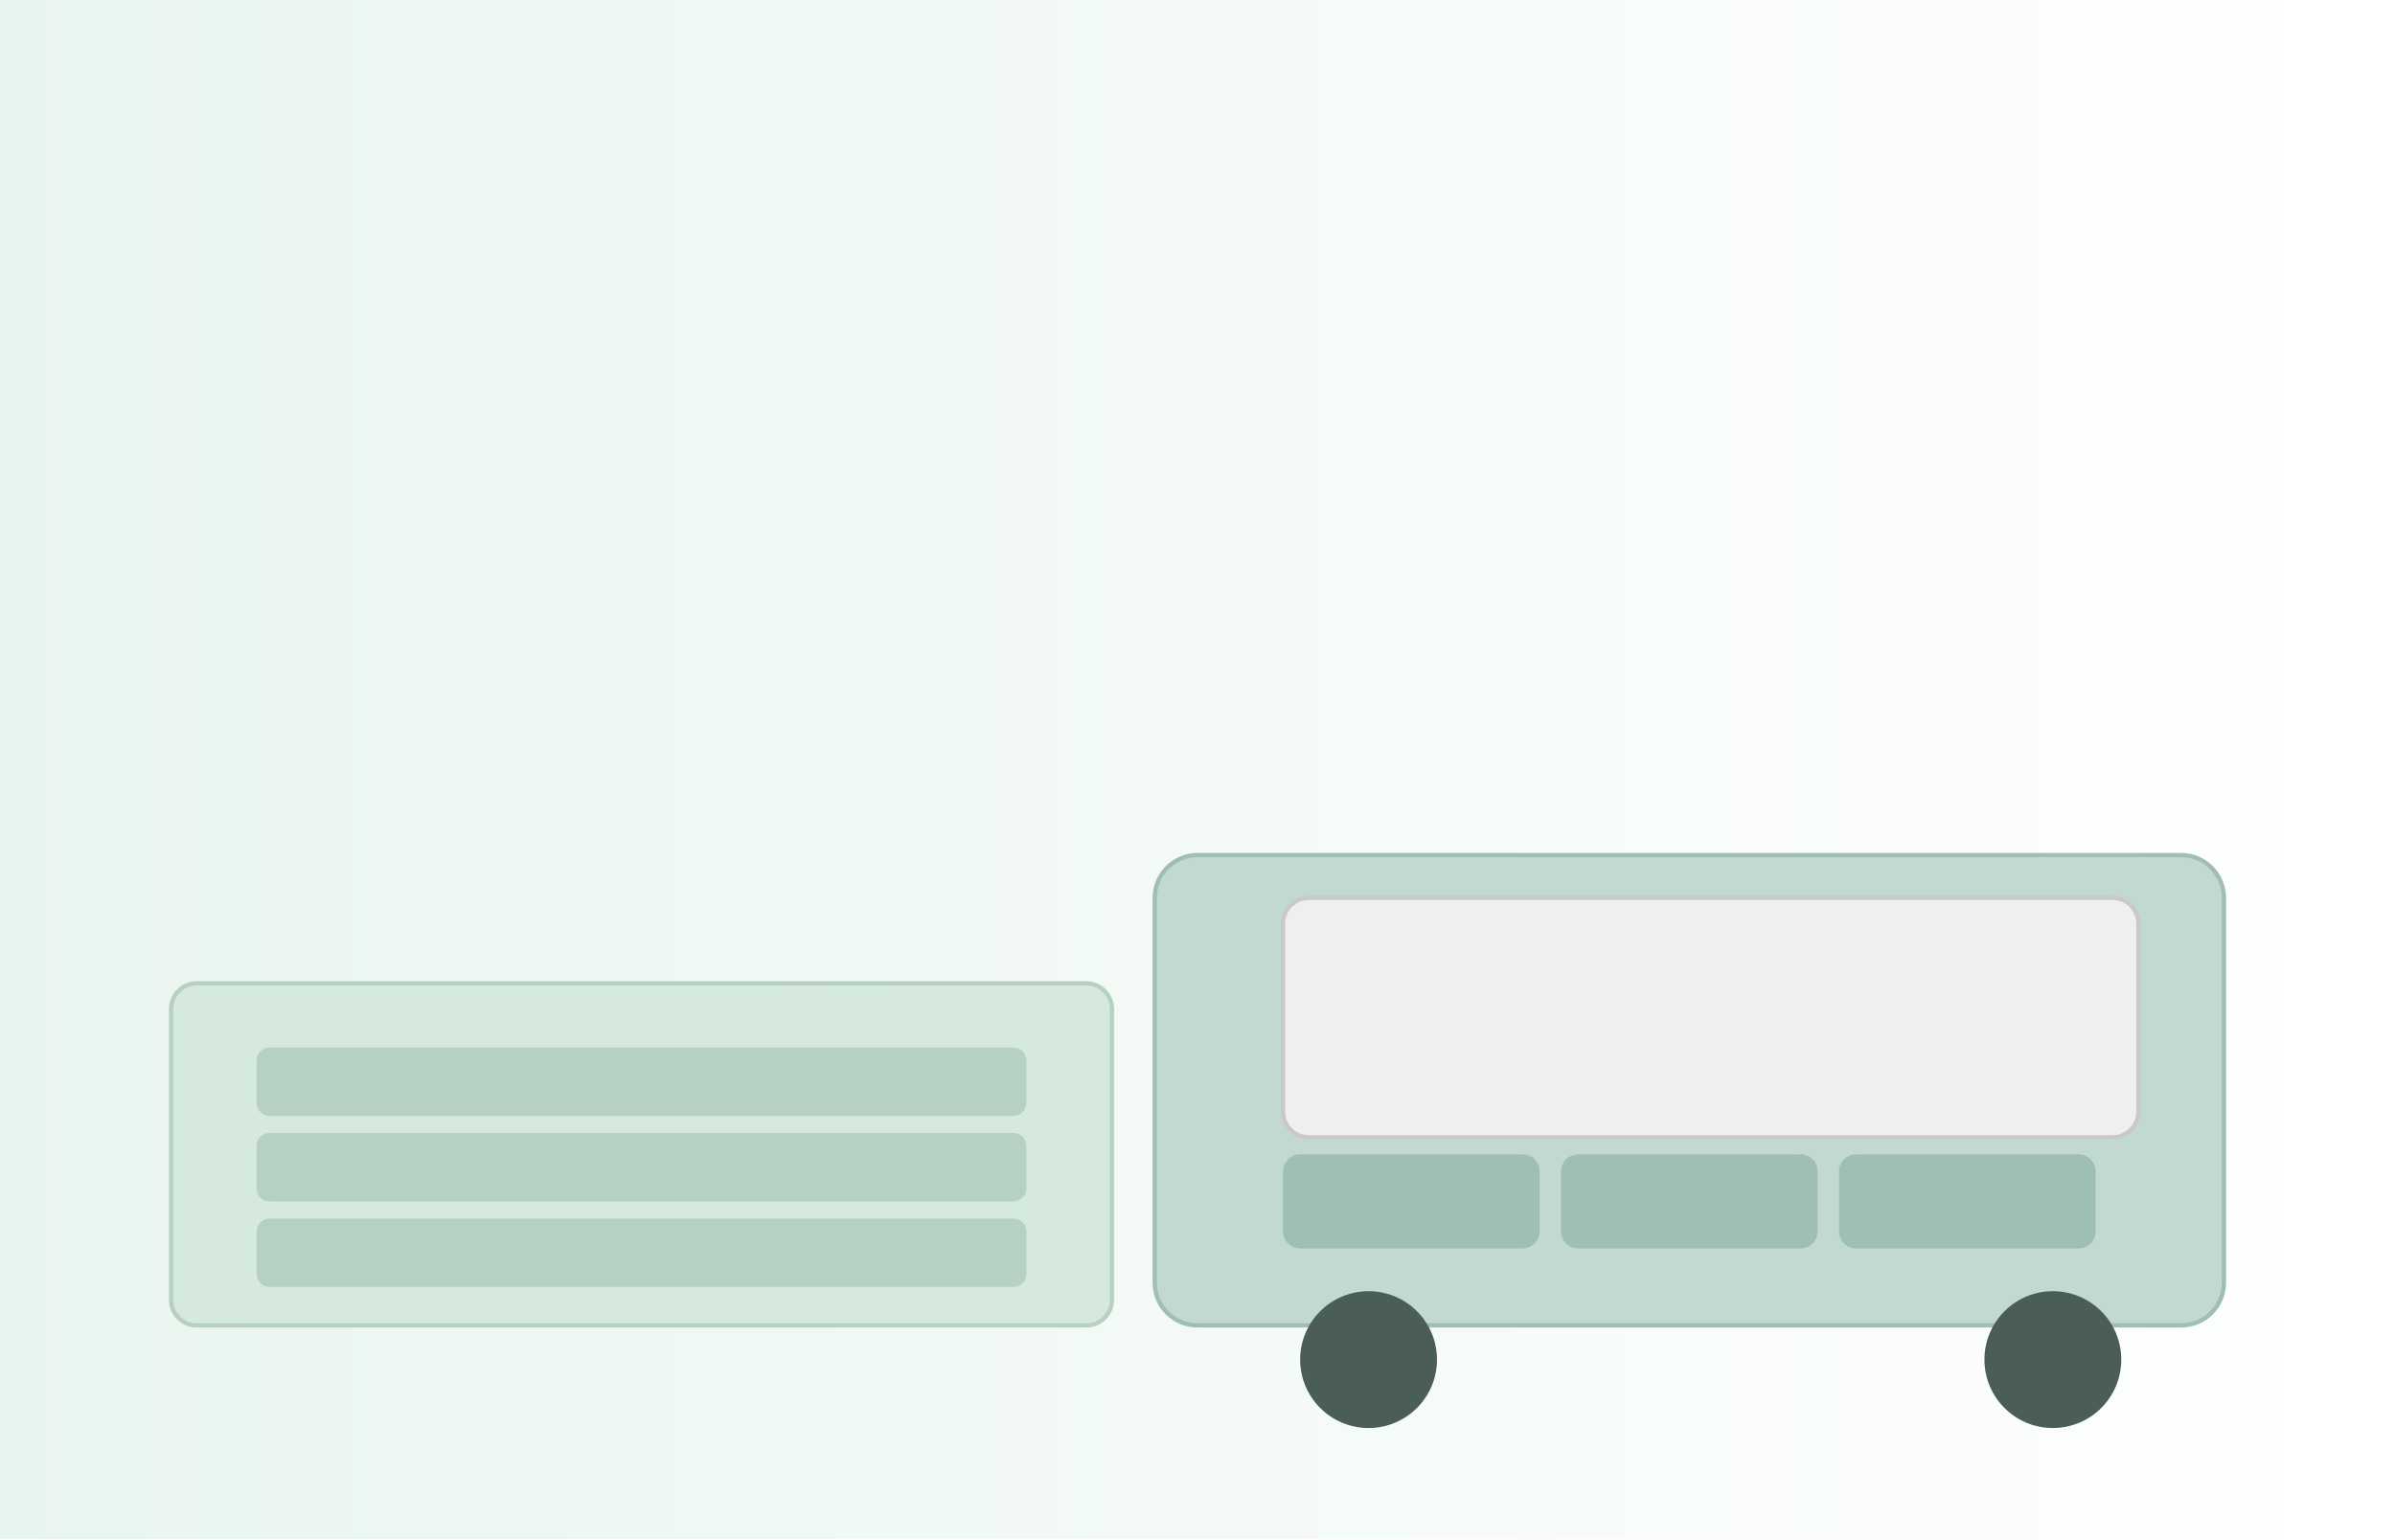
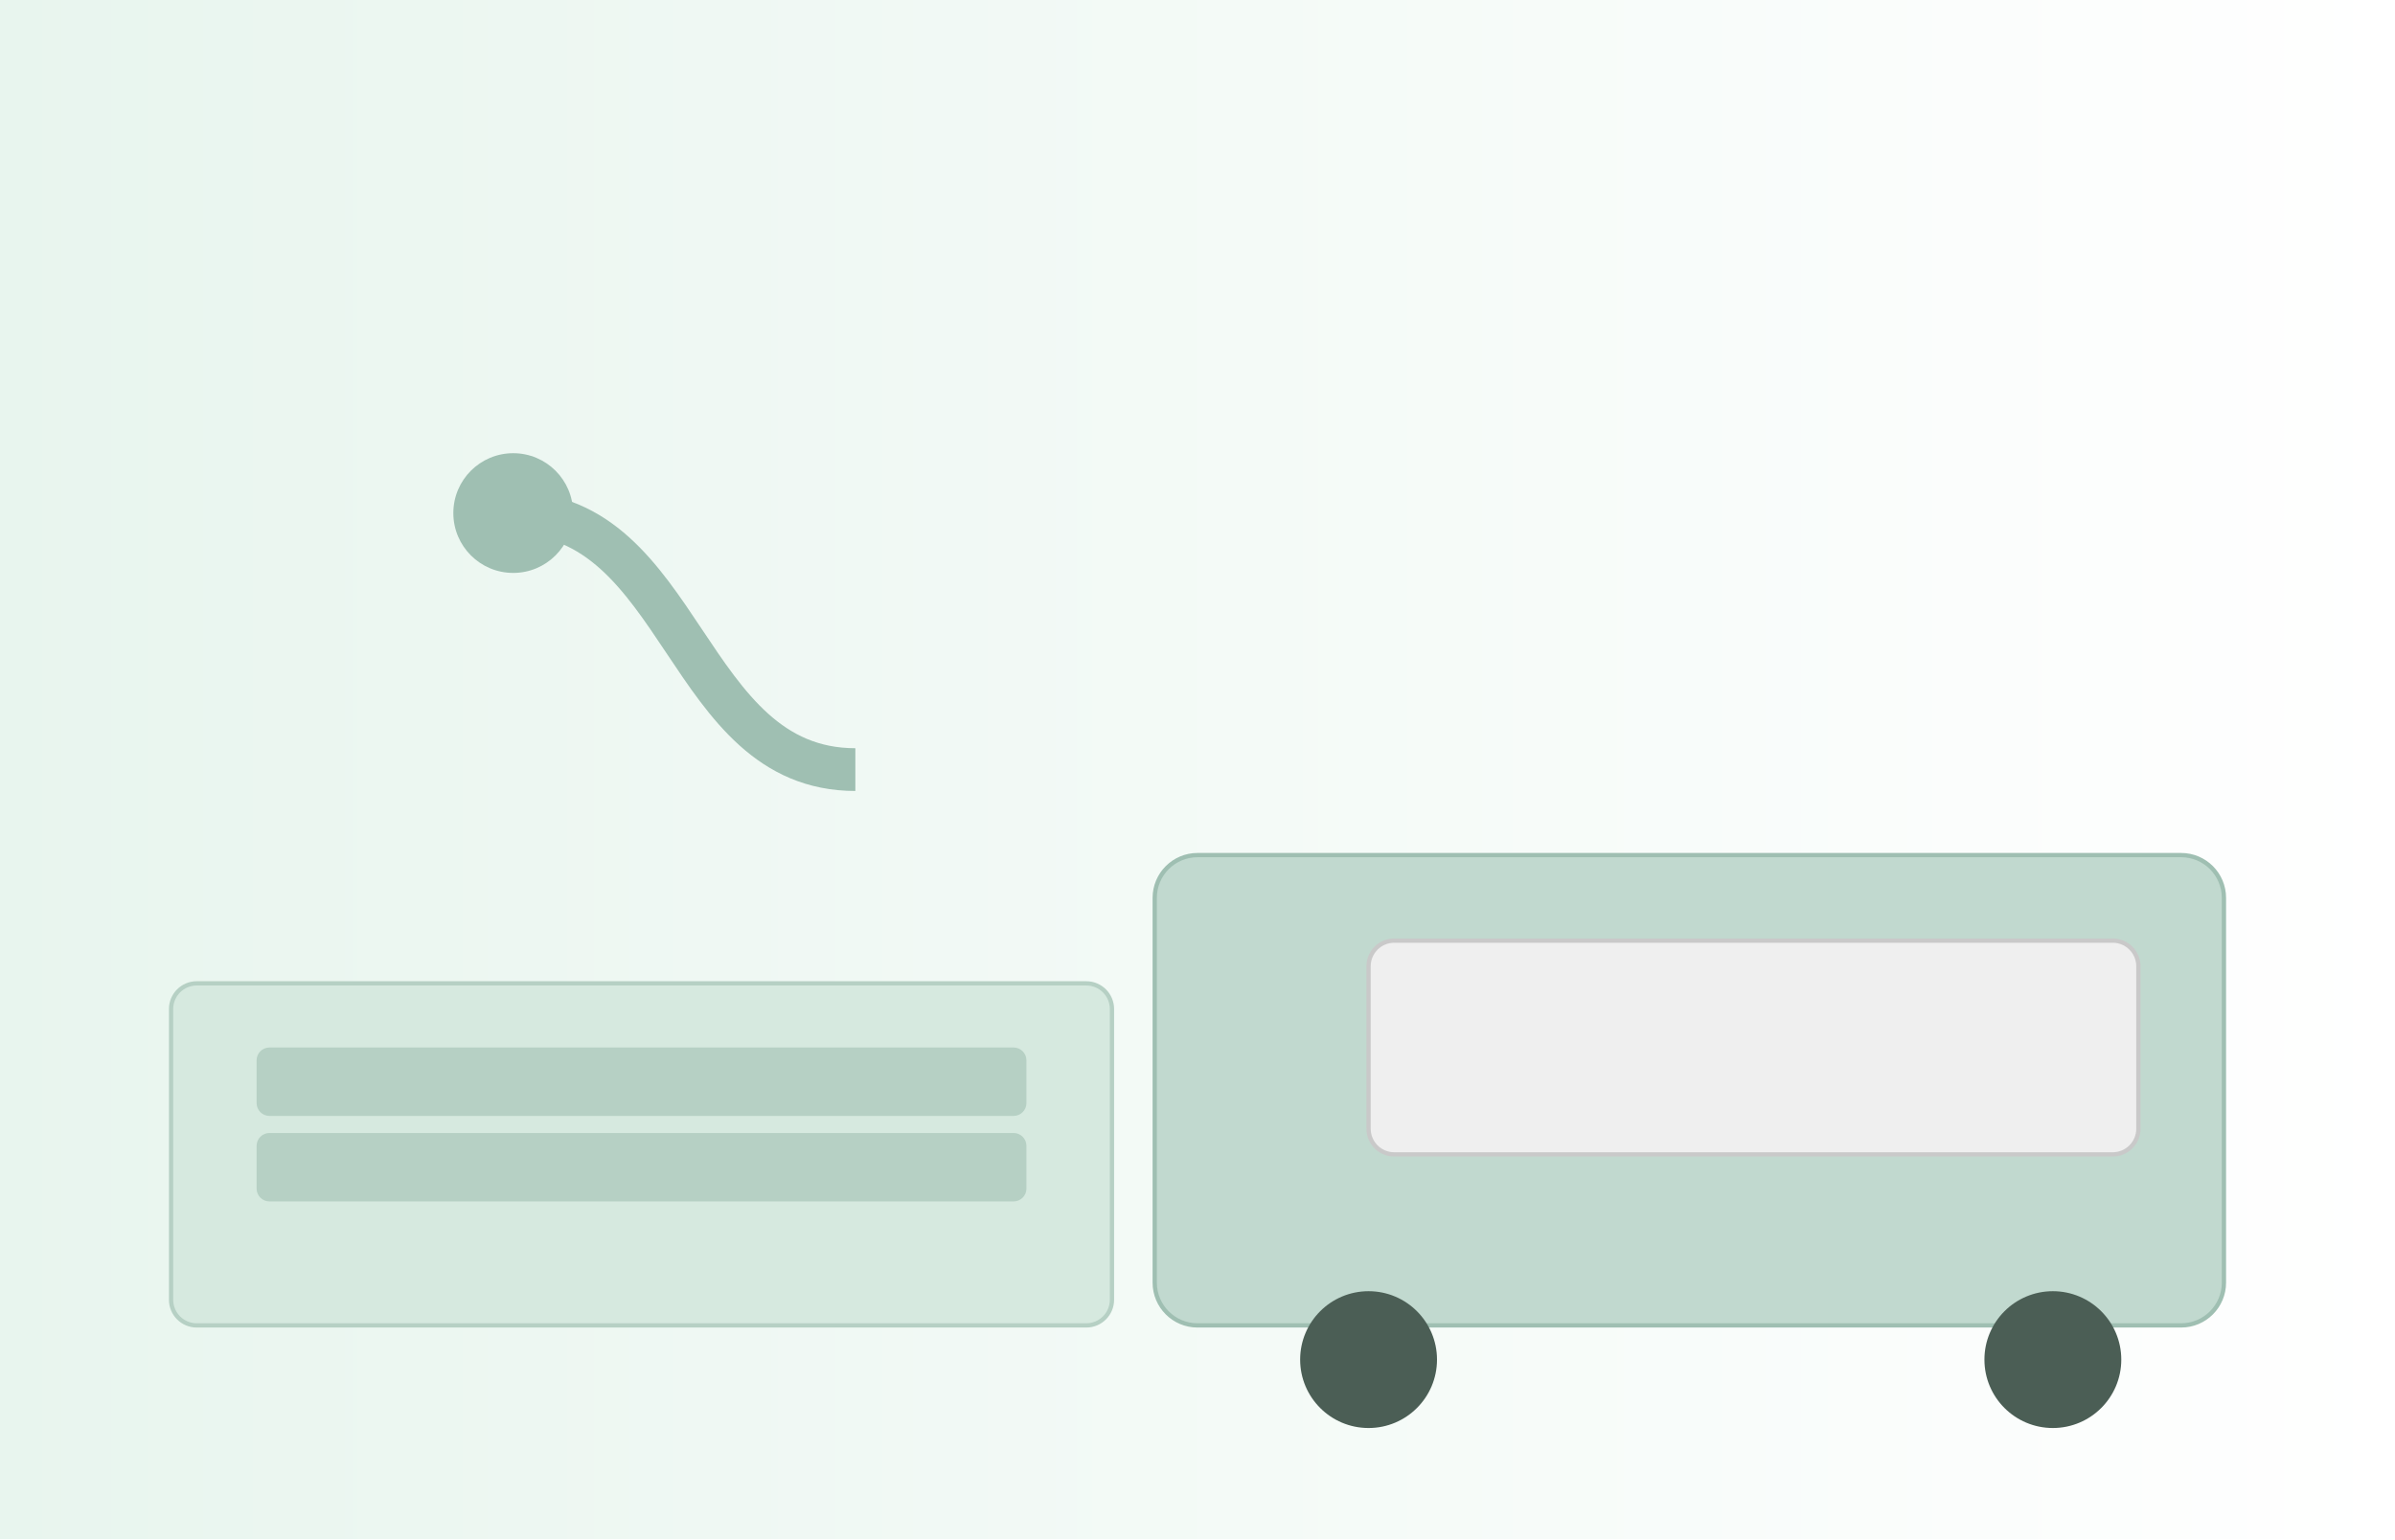
- <svg xmlns="http://www.w3.org/2000/svg" viewBox="0 0 560 360" role="img" aria-label="Lumber yard with delivery truck">
+ <svg xmlns="http://www.w3.org/2000/svg" viewBox="0 0 560 360" role="img" aria-label="Plumber van and tools">
  <defs>
    <linearGradient id="g" x1="0" x2="1">
      <stop offset="0" stop-color="#e8f5ee" />
      <stop offset="1" stop-color="#ffffff" />
    </linearGradient>
  </defs>
  <rect width="560" height="360" fill="url(#g)" />
  <rect x="40" y="230" width="220" height="80" rx="6" fill="#d6e9df" stroke="#b6d0c4" />
  <rect x="270" y="200" width="250" height="110" rx="10" fill="#c1d9cf" stroke="#9fbfb2" />
+   <circle cx="320" cy="318" r="16" fill="#4b5e55" />
+   <circle cx="480" cy="318" r="16" fill="#4b5e55" />
  <rect x="60" y="245" width="180" height="16" rx="3" fill="#b6d0c4" />
  <rect x="60" y="265" width="180" height="16" rx="3" fill="#b6d0c4" />
-   <rect x="60" y="285" width="180" height="16" rx="3" fill="#b6d0c4" />
-   <circle cx="320" cy="318" r="16" fill="#4b5e55" />
-   <circle cx="480" cy="318" r="16" fill="#4b5e55" />
-   <rect x="300" y="210" width="200" height="56" rx="6" fill="#efefef" stroke="#c9c9c9" />
-   <rect x="300" y="270" width="60" height="22" rx="4" fill="#9fbfb2" />
-   <rect x="365" y="270" width="60" height="22" rx="4" fill="#9fbfb2" />
-   <rect x="430" y="270" width="60" height="22" rx="4" fill="#9fbfb2" />
+   <rect x="320" y="220" width="180" height="50" rx="6" fill="#efefef" stroke="#c9c9c9" />
+   <path d="M120 120c40 0 40 60 80 60" stroke="#9fbfb2" stroke-width="10" fill="none" />
+   <circle cx="120" cy="120" r="14" fill="#9fbfb2" />
</svg>
